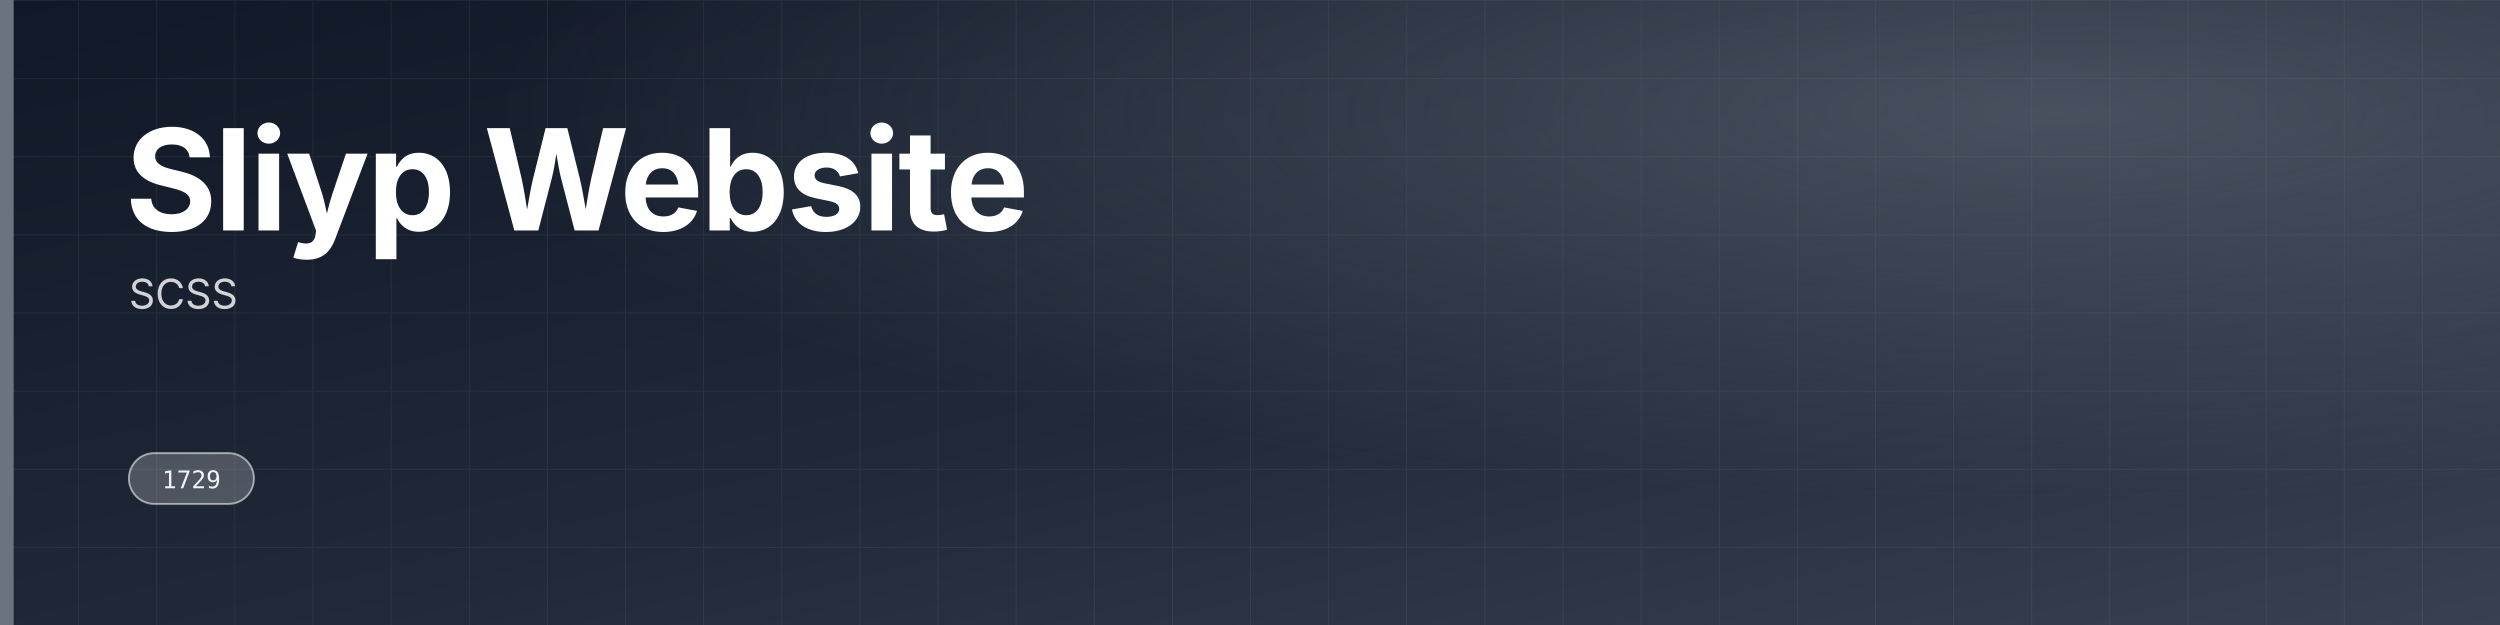
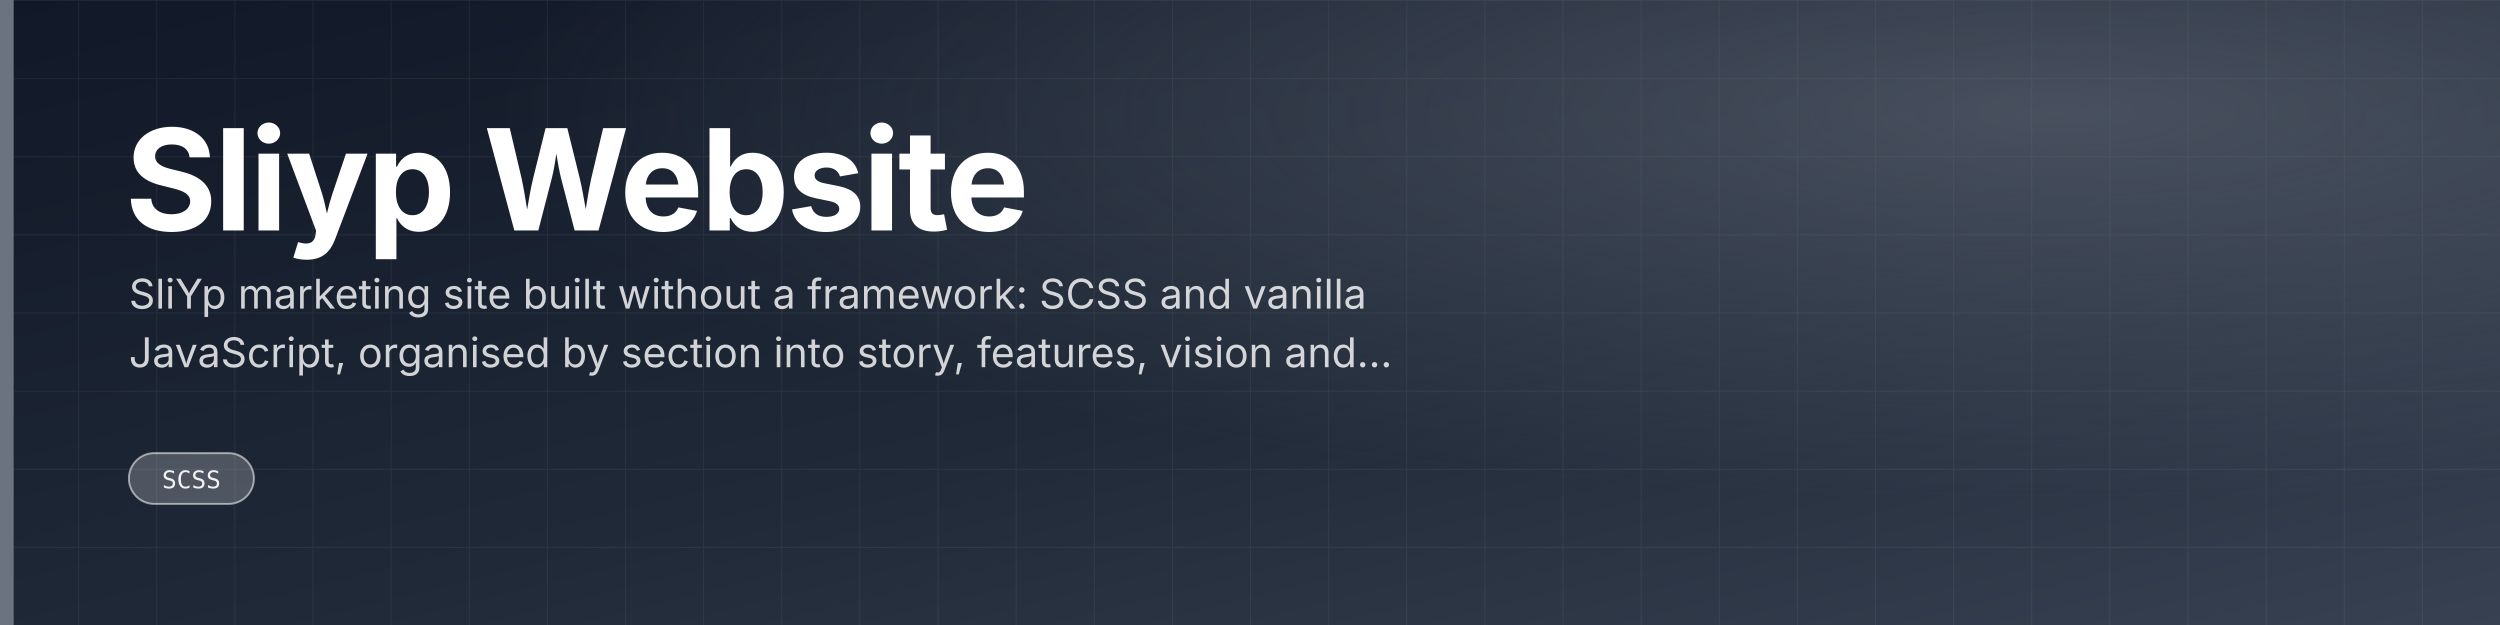
<svg xmlns="http://www.w3.org/2000/svg" viewBox="0 0 1280 320" width="1280" height="320" role="img" aria-label="Sliyp Website">
  <defs>
    <linearGradient id="bg" x1="0" y1="0" x2="1" y2="1">
      <stop offset="0%" stop-color="#111827" />
      <stop offset="55%" stop-color="#1F2937" />
      <stop offset="100%" stop-color="#374151" />
    </linearGradient>
    <radialGradient id="glow" cx="0.82" cy="0.18" r="0.62">
      <stop offset="0%" stop-color="#6B7280" stop-opacity="0.55" />
      <stop offset="100%" stop-color="#6B7280" stop-opacity="0" />
    </radialGradient>
    <pattern id="grid" width="40" height="40" patternUnits="userSpaceOnUse">
      <path d="M40 0H0V40" fill="none" stroke="#ffffff" stroke-opacity="0.055" stroke-width="1" />
    </pattern>
  </defs>
  <rect width="1280" height="320" fill="url(#bg)" />
  <rect width="1280" height="320" fill="url(#grid)" />
  <rect width="1280" height="320" fill="url(#glow)" />
  <rect x="0" y="0" width="7" height="320" fill="#6B7280" />
  <text x="64" y="118" font-family="ui-sans-serif,-apple-system,Segoe UI,Inter,Helvetica,Arial,sans-serif" font-size="72" font-weight="700" letter-spacing="-1.4" fill="#ffffff">Sliyp Website</text>
-   <text x="66" y="158" font-family="ui-sans-serif,-apple-system,Segoe UI,Inter,Helvetica,Arial,sans-serif" font-size="21" fill="#ffffff" fill-opacity="0.80">SCSS</text>
+   <text x="66" y="158" font-family="ui-sans-serif,-apple-system,Segoe UI,Inter,Helvetica,Arial,sans-serif" font-size="21" fill="#ffffff" fill-opacity="0.80">SliYp marketing site built without a framework: SCSS and vanilla</text>
+   <text x="66" y="188" font-family="ui-sans-serif,-apple-system,Segoe UI,Inter,Helvetica,Arial,sans-serif" font-size="21" fill="#ffffff" fill-opacity="0.80">JavaScript, organised by section into story, features, vision and...</text>
  <g>
    <rect x="66" y="232" rx="13" ry="13" width="64" height="26" fill="#ffffff" fill-opacity="0.22" stroke="#ffffff" stroke-opacity="0.55" />
-     <text x="98" y="250" text-anchor="middle" font-family="ui-monospace,SFMono-Regular,Menlo,monospace" font-size="12.5" fill="#ffffff" fill-opacity="0.92">1729</text>
+     <text x="98" y="250" text-anchor="middle" font-family="ui-monospace,SFMono-Regular,Menlo,monospace" font-size="12.5" fill="#ffffff" fill-opacity="0.92">SCSS</text>
  </g>
</svg>
